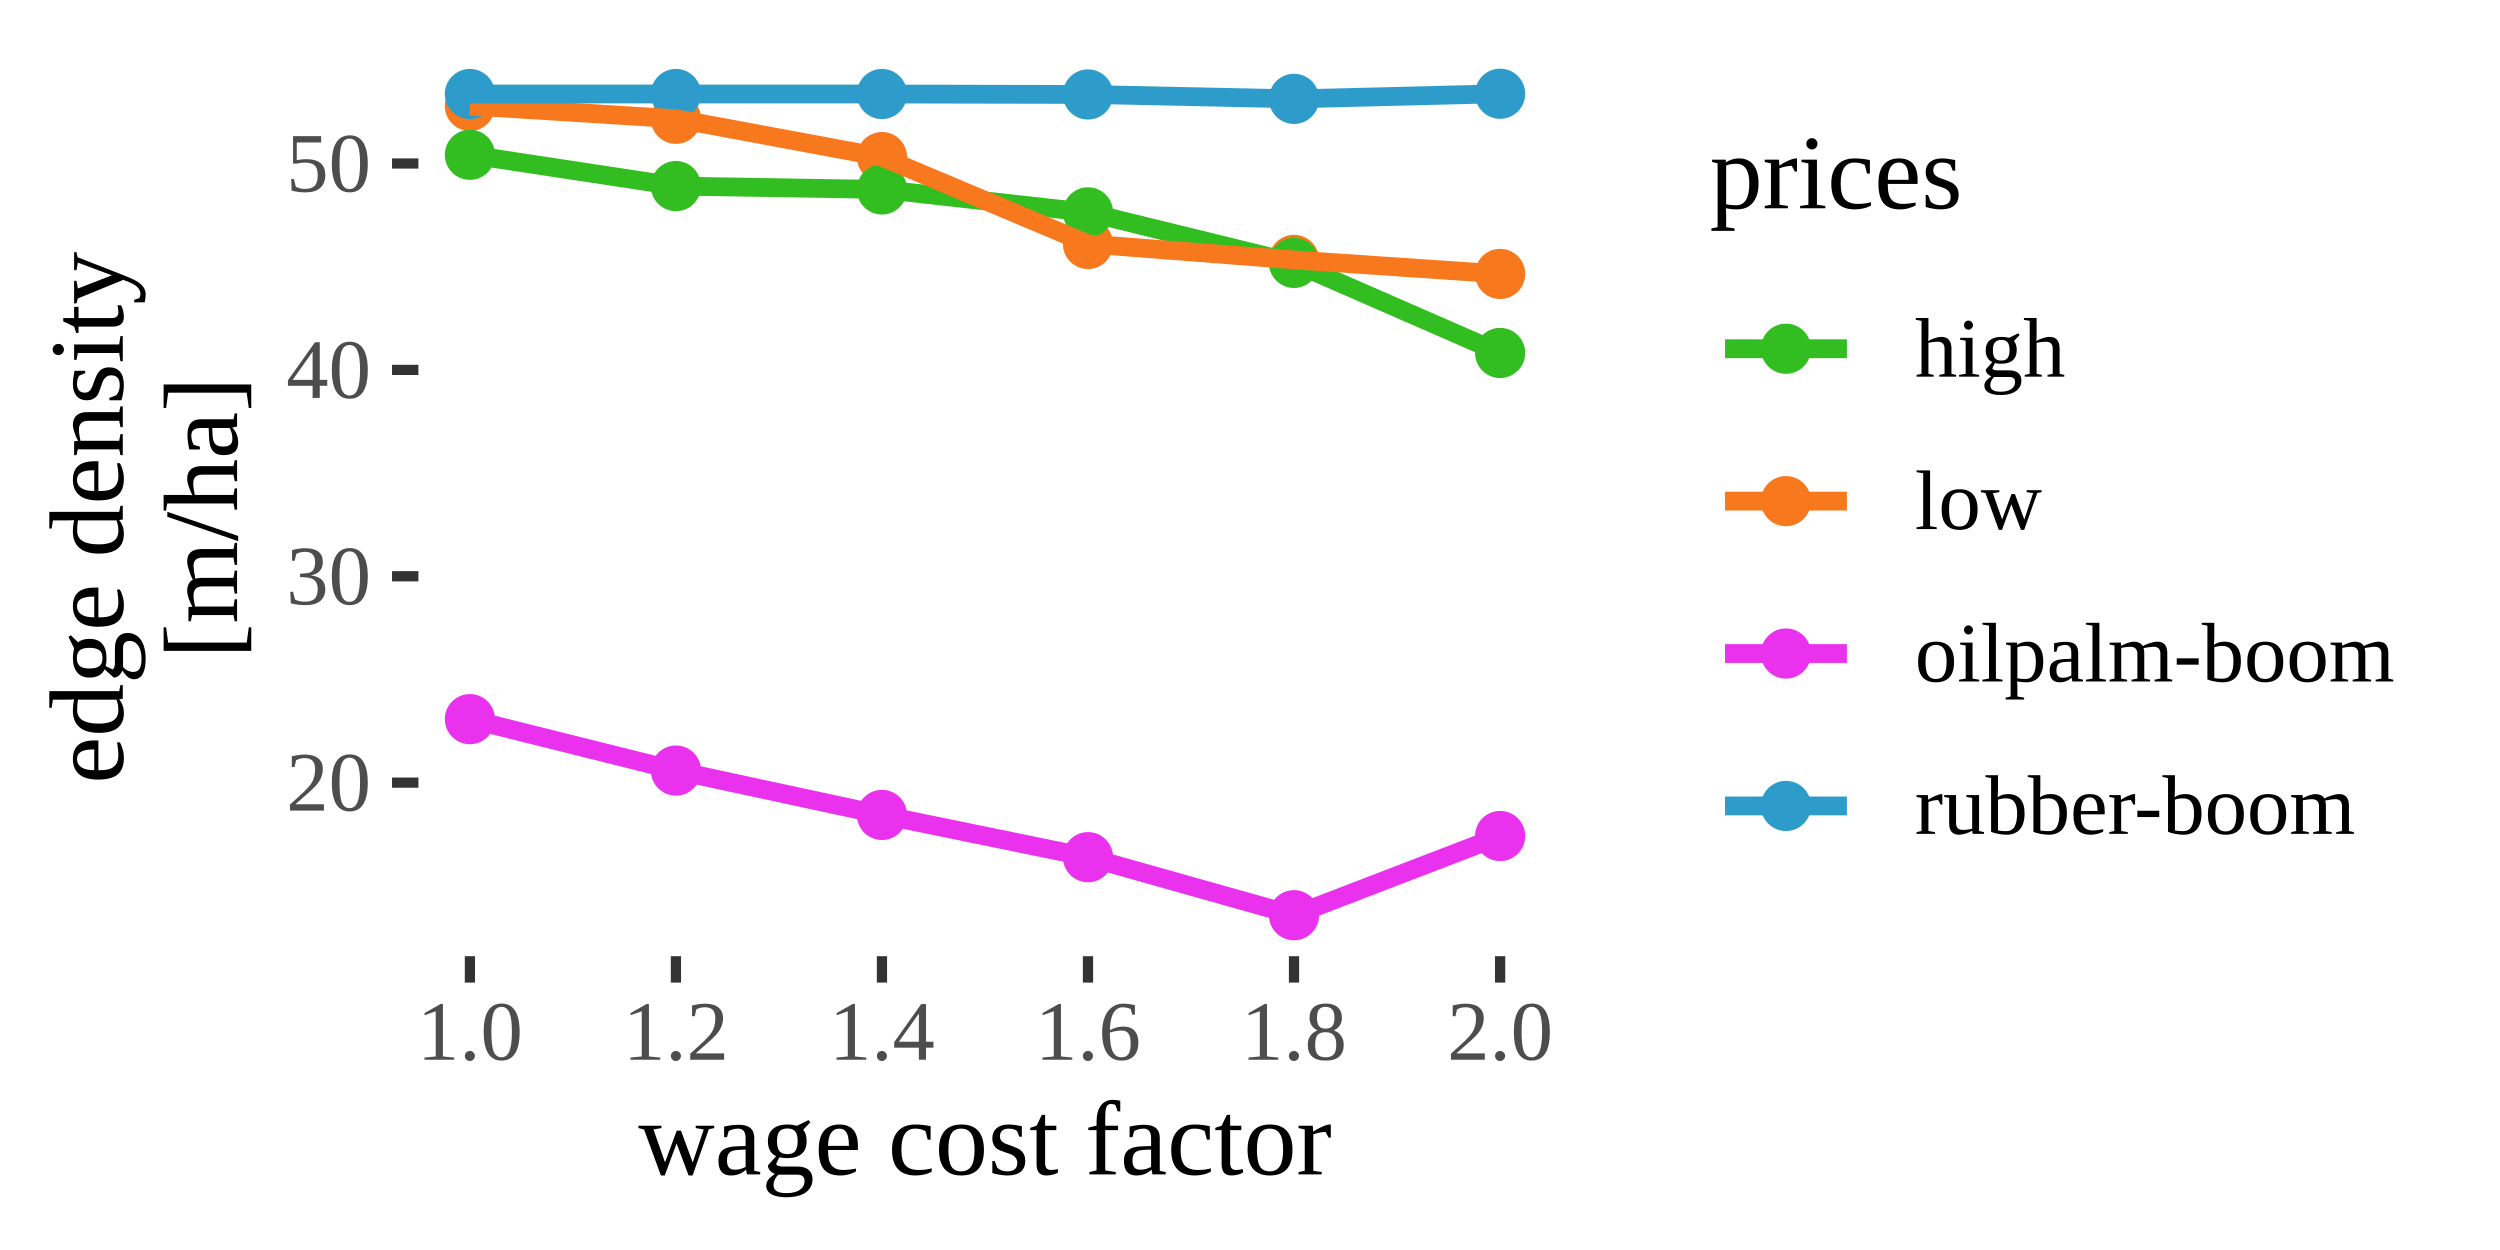
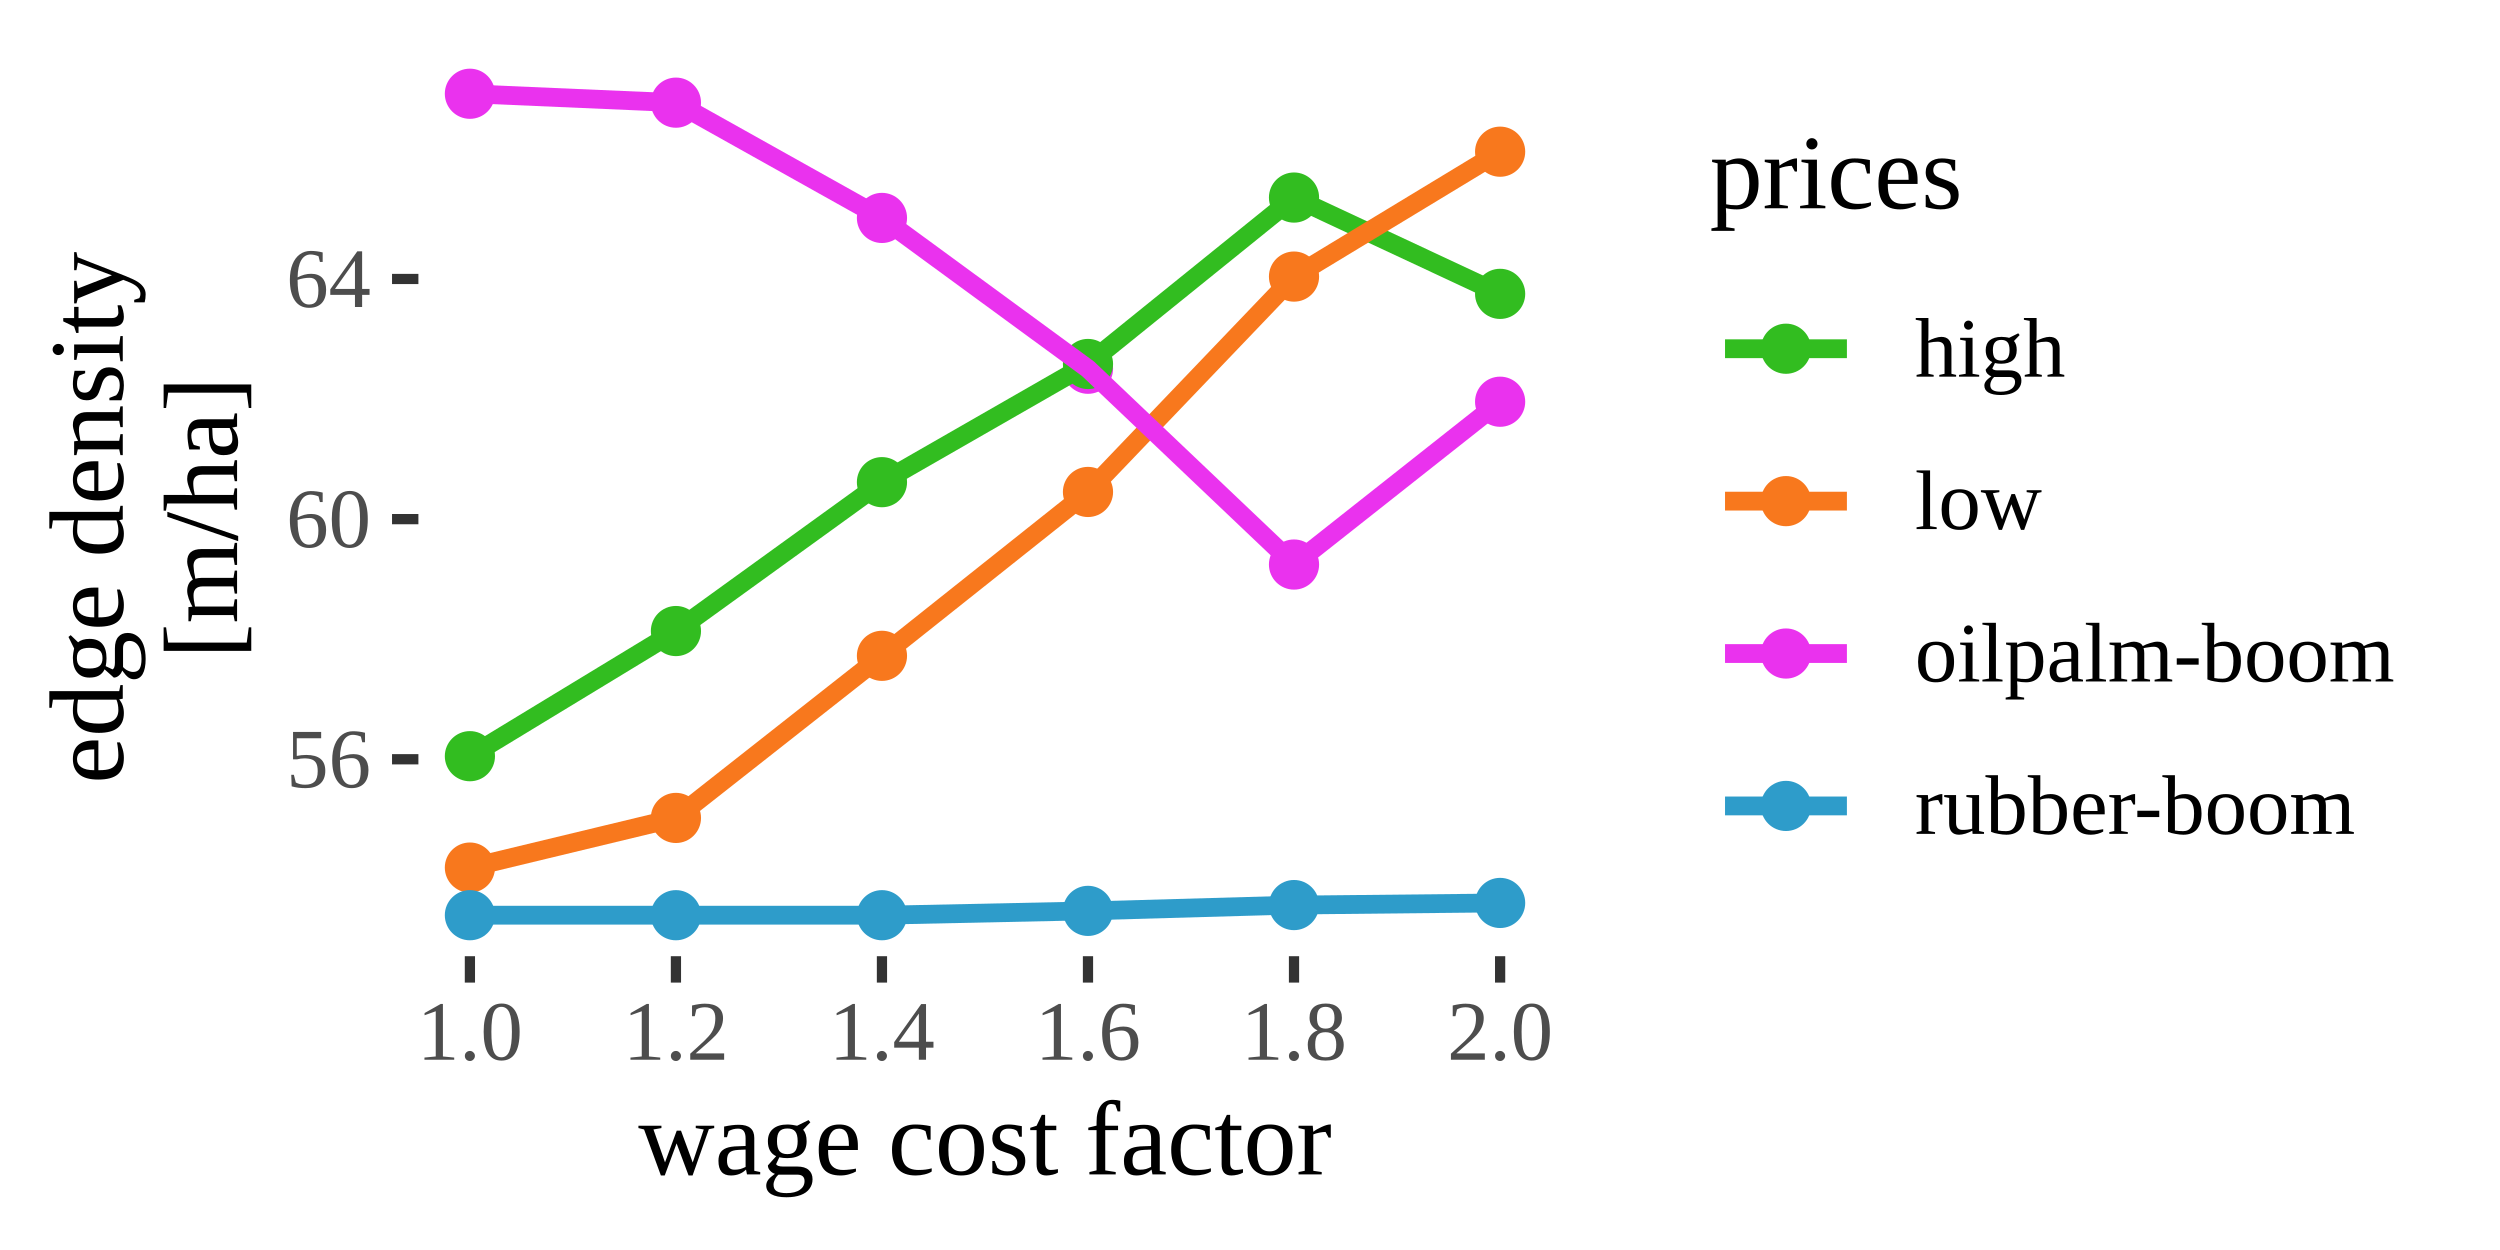
<svg xmlns="http://www.w3.org/2000/svg" viewBox="0 0 283.46 141.73">
  <defs>
    <style type="text/css">
    line, polyline, polygon, path, rect, circle {
      fill: none;
      stroke: #000000;
      stroke-linecap: round;
      stroke-linejoin: round;
      stroke-miterlimit: 10.00;
    }
  </style>
  </defs>
  <rect width="100%" height="100%" style="stroke: none; fill: #FFFFFF;" />
  <defs>
    <clipPath id="cpNDcuNDR8MTc1LjkzfDEwOC40Mnw1Ljk4">
      <rect x="47.44" y="5.98" width="128.48" height="102.45" />
    </clipPath>
  </defs>
-   <circle cx="53.28" cy="12.01" r="2.49" style="stroke-width: 0.71; stroke: #F8781D; fill: #F8781D;" clip-path="url(#cpNDcuNDR8MTc1LjkzfDEwOC40Mnw1Ljk4)" />
-   <circle cx="53.28" cy="10.66" r="2.49" style="stroke-width: 0.71; stroke: #2E9CCA; fill: #2E9CCA;" clip-path="url(#cpNDcuNDR8MTc1LjkzfDEwOC40Mnw1Ljk4)" />
-   <circle cx="53.28" cy="81.54" r="2.49" style="stroke-width: 0.71; stroke: #EA32EE; fill: #EA32EE;" clip-path="url(#cpNDcuNDR8MTc1LjkzfDEwOC40Mnw1Ljk4)" />
-   <circle cx="53.28" cy="17.55" r="2.49" style="stroke-width: 0.71; stroke: #32BD20; fill: #32BD20;" clip-path="url(#cpNDcuNDR8MTc1LjkzfDEwOC40Mnw1Ljk4)" />
-   <circle cx="76.64" cy="13.47" r="2.49" style="stroke-width: 0.71; stroke: #F8781D; fill: #F8781D;" clip-path="url(#cpNDcuNDR8MTc1LjkzfDEwOC40Mnw1Ljk4)" />
-   <circle cx="76.64" cy="10.66" r="2.49" style="stroke-width: 0.71; stroke: #2E9CCA; fill: #2E9CCA;" clip-path="url(#cpNDcuNDR8MTc1LjkzfDEwOC40Mnw1Ljk4)" />
-   <circle cx="76.64" cy="87.37" r="2.49" style="stroke-width: 0.71; stroke: #EA32EE; fill: #EA32EE;" clip-path="url(#cpNDcuNDR8MTc1LjkzfDEwOC40Mnw1Ljk4)" />
-   <circle cx="76.64" cy="21.10" r="2.49" style="stroke-width: 0.71; stroke: #32BD20; fill: #32BD20;" clip-path="url(#cpNDcuNDR8MTc1LjkzfDEwOC40Mnw1Ljk4)" />
-   <circle cx="100.00" cy="17.81" r="2.49" style="stroke-width: 0.71; stroke: #F8781D; fill: #F8781D;" clip-path="url(#cpNDcuNDR8MTc1LjkzfDEwOC40Mnw1Ljk4)" />
-   <circle cx="100.00" cy="10.66" r="2.49" style="stroke-width: 0.71; stroke: #2E9CCA; fill: #2E9CCA;" clip-path="url(#cpNDcuNDR8MTc1LjkzfDEwOC40Mnw1Ljk4)" />
-   <circle cx="100.00" cy="92.40" r="2.49" style="stroke-width: 0.71; stroke: #EA32EE; fill: #EA32EE;" clip-path="url(#cpNDcuNDR8MTc1LjkzfDEwOC40Mnw1Ljk4)" />
-   <circle cx="100.00" cy="21.48" r="2.49" style="stroke-width: 0.71; stroke: #32BD20; fill: #32BD20;" clip-path="url(#cpNDcuNDR8MTc1LjkzfDEwOC40Mnw1Ljk4)" />
-   <circle cx="123.36" cy="27.66" r="2.49" style="stroke-width: 0.71; stroke: #F8781D; fill: #F8781D;" clip-path="url(#cpNDcuNDR8MTc1LjkzfDEwOC40Mnw1Ljk4)" />
-   <circle cx="123.36" cy="10.71" r="2.49" style="stroke-width: 0.71; stroke: #2E9CCA; fill: #2E9CCA;" clip-path="url(#cpNDcuNDR8MTc1LjkzfDEwOC40Mnw1Ljk4)" />
-   <circle cx="123.36" cy="97.19" r="2.49" style="stroke-width: 0.71; stroke: #EA32EE; fill: #EA32EE;" clip-path="url(#cpNDcuNDR8MTc1LjkzfDEwOC40Mnw1Ljk4)" />
-   <circle cx="123.36" cy="24.08" r="2.49" style="stroke-width: 0.71; stroke: #32BD20; fill: #32BD20;" clip-path="url(#cpNDcuNDR8MTc1LjkzfDEwOC40Mnw1Ljk4)" />
-   <circle cx="146.72" cy="29.47" r="2.49" style="stroke-width: 0.71; stroke: #F8781D; fill: #F8781D;" clip-path="url(#cpNDcuNDR8MTc1LjkzfDEwOC40Mnw1Ljk4)" />
-   <circle cx="146.72" cy="11.21" r="2.49" style="stroke-width: 0.71; stroke: #2E9CCA; fill: #2E9CCA;" clip-path="url(#cpNDcuNDR8MTc1LjkzfDEwOC40Mnw1Ljk4)" />
-   <circle cx="146.72" cy="103.77" r="2.49" style="stroke-width: 0.71; stroke: #EA32EE; fill: #EA32EE;" clip-path="url(#cpNDcuNDR8MTc1LjkzfDEwOC40Mnw1Ljk4)" />
-   <circle cx="146.72" cy="29.81" r="2.49" style="stroke-width: 0.71; stroke: #32BD20; fill: #32BD20;" clip-path="url(#cpNDcuNDR8MTc1LjkzfDEwOC40Mnw1Ljk4)" />
-   <circle cx="170.09" cy="31.06" r="2.49" style="stroke-width: 0.71; stroke: #F8781D; fill: #F8781D;" clip-path="url(#cpNDcuNDR8MTc1LjkzfDEwOC40Mnw1Ljk4)" />
-   <circle cx="170.09" cy="10.63" r="2.49" style="stroke-width: 0.71; stroke: #2E9CCA; fill: #2E9CCA;" clip-path="url(#cpNDcuNDR8MTc1LjkzfDEwOC40Mnw1Ljk4)" />
-   <circle cx="170.09" cy="94.79" r="2.49" style="stroke-width: 0.71; stroke: #EA32EE; fill: #EA32EE;" clip-path="url(#cpNDcuNDR8MTc1LjkzfDEwOC40Mnw1Ljk4)" />
-   <circle cx="170.09" cy="40.02" r="2.49" style="stroke-width: 0.71; stroke: #32BD20; fill: #32BD20;" clip-path="url(#cpNDcuNDR8MTc1LjkzfDEwOC40Mnw1Ljk4)" />
-   <polyline points="53.28,17.55 76.64,21.10 100.00,21.48 123.36,24.08 146.72,29.81 170.09,40.02 " style="stroke-width: 2.13; stroke: #32BD20; stroke-linecap: butt;" clip-path="url(#cpNDcuNDR8MTc1LjkzfDEwOC40Mnw1Ljk4)" />
-   <polyline points="53.28,12.01 76.64,13.47 100.00,17.81 123.36,27.66 146.72,29.47 170.09,31.06 " style="stroke-width: 2.13; stroke: #F8781D; stroke-linecap: butt;" clip-path="url(#cpNDcuNDR8MTc1LjkzfDEwOC40Mnw1Ljk4)" />
-   <polyline points="53.28,81.54 76.64,87.37 100.00,92.40 123.36,97.19 146.72,103.77 170.09,94.79 " style="stroke-width: 2.13; stroke: #EA32EE; stroke-linecap: butt;" clip-path="url(#cpNDcuNDR8MTc1LjkzfDEwOC40Mnw1Ljk4)" />
-   <polyline points="53.28,10.66 76.64,10.66 100.00,10.66 123.36,10.71 146.72,11.21 170.09,10.63 " style="stroke-width: 2.13; stroke: #2E9CCA; stroke-linecap: butt;" clip-path="url(#cpNDcuNDR8MTc1LjkzfDEwOC40Mnw1Ljk4)" />
+   <circle cx="53.28" cy="98.37" r="2.49" style="stroke-width: 0.71; stroke: #F8781D; fill: #F8781D;" clip-path="url(#cpNDcuNDR8MTc1LjkzfDEwOC40Mnw1Ljk4)" />
+   <circle cx="53.28" cy="103.77" r="2.49" style="stroke-width: 0.71; stroke: #2E9CCA; fill: #2E9CCA;" clip-path="url(#cpNDcuNDR8MTc1LjkzfDEwOC40Mnw1Ljk4)" />
+   <circle cx="53.28" cy="10.63" r="2.49" style="stroke-width: 0.71; stroke: #EA32EE; fill: #EA32EE;" clip-path="url(#cpNDcuNDR8MTc1LjkzfDEwOC40Mnw1Ljk4)" />
+   <circle cx="53.28" cy="85.74" r="2.49" style="stroke-width: 0.71; stroke: #32BD20; fill: #32BD20;" clip-path="url(#cpNDcuNDR8MTc1LjkzfDEwOC40Mnw1Ljk4)" />
+   <circle cx="76.64" cy="92.74" r="2.49" style="stroke-width: 0.71; stroke: #F8781D; fill: #F8781D;" clip-path="url(#cpNDcuNDR8MTc1LjkzfDEwOC40Mnw1Ljk4)" />
+   <circle cx="76.64" cy="103.77" r="2.49" style="stroke-width: 0.71; stroke: #2E9CCA; fill: #2E9CCA;" clip-path="url(#cpNDcuNDR8MTc1LjkzfDEwOC40Mnw1Ljk4)" />
+   <circle cx="76.64" cy="11.64" r="2.49" style="stroke-width: 0.71; stroke: #EA32EE; fill: #EA32EE;" clip-path="url(#cpNDcuNDR8MTc1LjkzfDEwOC40Mnw1Ljk4)" />
+   <circle cx="76.64" cy="71.55" r="2.49" style="stroke-width: 0.71; stroke: #32BD20; fill: #32BD20;" clip-path="url(#cpNDcuNDR8MTc1LjkzfDEwOC40Mnw1Ljk4)" />
+   <circle cx="100.00" cy="74.36" r="2.49" style="stroke-width: 0.71; stroke: #F8781D; fill: #F8781D;" clip-path="url(#cpNDcuNDR8MTc1LjkzfDEwOC40Mnw1Ljk4)" />
+   <circle cx="100.00" cy="103.77" r="2.49" style="stroke-width: 0.71; stroke: #2E9CCA; fill: #2E9CCA;" clip-path="url(#cpNDcuNDR8MTc1LjkzfDEwOC40Mnw1Ljk4)" />
+   <circle cx="100.00" cy="24.71" r="2.49" style="stroke-width: 0.71; stroke: #EA32EE; fill: #EA32EE;" clip-path="url(#cpNDcuNDR8MTc1LjkzfDEwOC40Mnw1Ljk4)" />
+   <circle cx="100.00" cy="54.67" r="2.49" style="stroke-width: 0.71; stroke: #32BD20; fill: #32BD20;" clip-path="url(#cpNDcuNDR8MTc1LjkzfDEwOC40Mnw1Ljk4)" />
+   <circle cx="123.36" cy="55.78" r="2.49" style="stroke-width: 0.71; stroke: #F8781D; fill: #F8781D;" clip-path="url(#cpNDcuNDR8MTc1LjkzfDEwOC40Mnw1Ljk4)" />
+   <circle cx="123.36" cy="103.28" r="2.49" style="stroke-width: 0.71; stroke: #2E9CCA; fill: #2E9CCA;" clip-path="url(#cpNDcuNDR8MTc1LjkzfDEwOC40Mnw1Ljk4)" />
+   <circle cx="123.36" cy="41.81" r="2.49" style="stroke-width: 0.71; stroke: #EA32EE; fill: #EA32EE;" clip-path="url(#cpNDcuNDR8MTc1LjkzfDEwOC40Mnw1Ljk4)" />
+   <circle cx="123.36" cy="41.27" r="2.49" style="stroke-width: 0.71; stroke: #32BD20; fill: #32BD20;" clip-path="url(#cpNDcuNDR8MTc1LjkzfDEwOC40Mnw1Ljk4)" />
+   <circle cx="146.72" cy="31.36" r="2.49" style="stroke-width: 0.71; stroke: #F8781D; fill: #F8781D;" clip-path="url(#cpNDcuNDR8MTc1LjkzfDEwOC40Mnw1Ljk4)" />
+   <circle cx="146.72" cy="102.62" r="2.49" style="stroke-width: 0.71; stroke: #2E9CCA; fill: #2E9CCA;" clip-path="url(#cpNDcuNDR8MTc1LjkzfDEwOC40Mnw1Ljk4)" />
+   <circle cx="146.72" cy="64.01" r="2.49" style="stroke-width: 0.71; stroke: #EA32EE; fill: #EA32EE;" clip-path="url(#cpNDcuNDR8MTc1LjkzfDEwOC40Mnw1Ljk4)" />
+   <circle cx="146.72" cy="22.40" r="2.49" style="stroke-width: 0.71; stroke: #32BD20; fill: #32BD20;" clip-path="url(#cpNDcuNDR8MTc1LjkzfDEwOC40Mnw1Ljk4)" />
+   <circle cx="170.09" cy="17.20" r="2.49" style="stroke-width: 0.71; stroke: #F8781D; fill: #F8781D;" clip-path="url(#cpNDcuNDR8MTc1LjkzfDEwOC40Mnw1Ljk4)" />
+   <circle cx="170.09" cy="102.38" r="2.49" style="stroke-width: 0.71; stroke: #2E9CCA; fill: #2E9CCA;" clip-path="url(#cpNDcuNDR8MTc1LjkzfDEwOC40Mnw1Ljk4)" />
+   <circle cx="170.09" cy="45.55" r="2.49" style="stroke-width: 0.71; stroke: #EA32EE; fill: #EA32EE;" clip-path="url(#cpNDcuNDR8MTc1LjkzfDEwOC40Mnw1Ljk4)" />
+   <circle cx="170.09" cy="33.32" r="2.49" style="stroke-width: 0.71; stroke: #32BD20; fill: #32BD20;" clip-path="url(#cpNDcuNDR8MTc1LjkzfDEwOC40Mnw1Ljk4)" />
+   <polyline points="53.28,85.74 76.64,71.55 100.00,54.67 123.36,41.27 146.72,22.40 170.09,33.32 " style="stroke-width: 2.13; stroke: #32BD20; stroke-linecap: butt;" clip-path="url(#cpNDcuNDR8MTc1LjkzfDEwOC40Mnw1Ljk4)" />
+   <polyline points="53.28,98.37 76.64,92.74 100.00,74.36 123.36,55.78 146.72,31.36 170.09,17.20 " style="stroke-width: 2.13; stroke: #F8781D; stroke-linecap: butt;" clip-path="url(#cpNDcuNDR8MTc1LjkzfDEwOC40Mnw1Ljk4)" />
+   <polyline points="53.28,10.63 76.64,11.64 100.00,24.71 123.36,41.81 146.72,64.01 170.09,45.55 " style="stroke-width: 2.13; stroke: #EA32EE; stroke-linecap: butt;" clip-path="url(#cpNDcuNDR8MTc1LjkzfDEwOC40Mnw1Ljk4)" />
+   <polyline points="53.28,103.77 76.64,103.77 100.00,103.77 123.36,103.28 146.72,102.62 170.09,102.38 " style="stroke-width: 2.13; stroke: #2E9CCA; stroke-linecap: butt;" clip-path="url(#cpNDcuNDR8MTc1LjkzfDEwOC40Mnw1Ljk4)" />
  <defs>
    <clipPath id="cpMC4wMHwyODMuNDZ8MTQxLjczfDAuMDA=">
      <rect x="0.00" y="0.00" width="283.46" height="141.73" />
    </clipPath>
  </defs>
  <g clip-path="url(#cpMC4wMHwyODMuNDZ8MTQxLjczfDAuMDA=)">
-     <text x="32.46" y="91.91" style="font-size: 9.60px; fill: #4D4D4D; font-family: Times New Roman;" textLength="9.60px" lengthAdjust="spacingAndGlyphs">20</text>
+     <text x="32.46" y="89.27" style="font-size: 9.60px; fill: #4D4D4D; font-family: Times New Roman;" textLength="9.60px" lengthAdjust="spacingAndGlyphs">56</text>
  </g>
  <g clip-path="url(#cpMC4wMHwyODMuNDZ8MTQxLjczfDAuMDA=)">
-     <text x="32.46" y="68.52" style="font-size: 9.60px; fill: #4D4D4D; font-family: Times New Roman;" textLength="9.60px" lengthAdjust="spacingAndGlyphs">30</text>
+     <text x="32.46" y="62.04" style="font-size: 9.60px; fill: #4D4D4D; font-family: Times New Roman;" textLength="9.60px" lengthAdjust="spacingAndGlyphs">60</text>
  </g>
  <g clip-path="url(#cpMC4wMHwyODMuNDZ8MTQxLjczfDAuMDA=)">
-     <text x="32.46" y="45.12" style="font-size: 9.60px; fill: #4D4D4D; font-family: Times New Roman;" textLength="9.60px" lengthAdjust="spacingAndGlyphs">40</text>
+     <text x="32.46" y="34.81" style="font-size: 9.60px; fill: #4D4D4D; font-family: Times New Roman;" textLength="9.60px" lengthAdjust="spacingAndGlyphs">64</text>
  </g>
-   <g clip-path="url(#cpMC4wMHwyODMuNDZ8MTQxLjczfDAuMDA=)">
-     <text x="32.46" y="21.72" style="font-size: 9.60px; fill: #4D4D4D; font-family: Times New Roman;" textLength="9.60px" lengthAdjust="spacingAndGlyphs">50</text>
-   </g>
-   <polyline points="44.45,88.74 47.44,88.74 " style="stroke-width: 1.16; stroke: #333333; stroke-linecap: butt;" clip-path="url(#cpMC4wMHwyODMuNDZ8MTQxLjczfDAuMDA=)" />
-   <polyline points="44.45,65.34 47.44,65.34 " style="stroke-width: 1.16; stroke: #333333; stroke-linecap: butt;" clip-path="url(#cpMC4wMHwyODMuNDZ8MTQxLjczfDAuMDA=)" />
-   <polyline points="44.45,41.94 47.44,41.94 " style="stroke-width: 1.16; stroke: #333333; stroke-linecap: butt;" clip-path="url(#cpMC4wMHwyODMuNDZ8MTQxLjczfDAuMDA=)" />
-   <polyline points="44.45,18.54 47.44,18.54 " style="stroke-width: 1.16; stroke: #333333; stroke-linecap: butt;" clip-path="url(#cpMC4wMHwyODMuNDZ8MTQxLjczfDAuMDA=)" />
+   <polyline points="44.45,86.09 47.44,86.09 " style="stroke-width: 1.16; stroke: #333333; stroke-linecap: butt;" clip-path="url(#cpMC4wMHwyODMuNDZ8MTQxLjczfDAuMDA=)" />
+   <polyline points="44.45,58.86 47.44,58.86 " style="stroke-width: 1.16; stroke: #333333; stroke-linecap: butt;" clip-path="url(#cpMC4wMHwyODMuNDZ8MTQxLjczfDAuMDA=)" />
+   <polyline points="44.45,31.63 47.44,31.63 " style="stroke-width: 1.16; stroke: #333333; stroke-linecap: butt;" clip-path="url(#cpMC4wMHwyODMuNDZ8MTQxLjczfDAuMDA=)" />
  <polyline points="53.28,111.41 53.28,108.42 " style="stroke-width: 1.16; stroke: #333333; stroke-linecap: butt;" clip-path="url(#cpMC4wMHwyODMuNDZ8MTQxLjczfDAuMDA=)" />
  <polyline points="76.64,111.41 76.64,108.42 " style="stroke-width: 1.16; stroke: #333333; stroke-linecap: butt;" clip-path="url(#cpMC4wMHwyODMuNDZ8MTQxLjczfDAuMDA=)" />
  <polyline points="100.00,111.41 100.00,108.42 " style="stroke-width: 1.16; stroke: #333333; stroke-linecap: butt;" clip-path="url(#cpMC4wMHwyODMuNDZ8MTQxLjczfDAuMDA=)" />
  <polyline points="123.36,111.41 123.36,108.42 " style="stroke-width: 1.16; stroke: #333333; stroke-linecap: butt;" clip-path="url(#cpMC4wMHwyODMuNDZ8MTQxLjczfDAuMDA=)" />
  <polyline points="146.72,111.41 146.72,108.42 " style="stroke-width: 1.16; stroke: #333333; stroke-linecap: butt;" clip-path="url(#cpMC4wMHwyODMuNDZ8MTQxLjczfDAuMDA=)" />
  <polyline points="170.09,111.41 170.09,108.42 " style="stroke-width: 1.16; stroke: #333333; stroke-linecap: butt;" clip-path="url(#cpMC4wMHwyODMuNDZ8MTQxLjczfDAuMDA=)" />
  <g clip-path="url(#cpMC4wMHwyODMuNDZ8MTQxLjczfDAuMDA=)">
    <text x="47.28" y="120.16" style="font-size: 9.60px; fill: #4D4D4D; font-family: Times New Roman;" textLength="12.00px" lengthAdjust="spacingAndGlyphs">1.0</text>
  </g>
  <g clip-path="url(#cpMC4wMHwyODMuNDZ8MTQxLjczfDAuMDA=)">
    <text x="70.64" y="120.16" style="font-size: 9.60px; fill: #4D4D4D; font-family: Times New Roman;" textLength="12.00px" lengthAdjust="spacingAndGlyphs">1.2</text>
  </g>
  <g clip-path="url(#cpMC4wMHwyODMuNDZ8MTQxLjczfDAuMDA=)">
    <text x="94.00" y="120.16" style="font-size: 9.60px; fill: #4D4D4D; font-family: Times New Roman;" textLength="12.00px" lengthAdjust="spacingAndGlyphs">1.4</text>
  </g>
  <g clip-path="url(#cpMC4wMHwyODMuNDZ8MTQxLjczfDAuMDA=)">
    <text x="117.36" y="120.16" style="font-size: 9.60px; fill: #4D4D4D; font-family: Times New Roman;" textLength="12.00px" lengthAdjust="spacingAndGlyphs">1.6</text>
  </g>
  <g clip-path="url(#cpMC4wMHwyODMuNDZ8MTQxLjczfDAuMDA=)">
    <text x="140.72" y="120.16" style="font-size: 9.60px; fill: #4D4D4D; font-family: Times New Roman;" textLength="12.00px" lengthAdjust="spacingAndGlyphs">1.8</text>
  </g>
  <g clip-path="url(#cpMC4wMHwyODMuNDZ8MTQxLjczfDAuMDA=)">
    <text x="164.09" y="120.16" style="font-size: 9.60px; fill: #4D4D4D; font-family: Times New Roman;" textLength="12.00px" lengthAdjust="spacingAndGlyphs">2.0</text>
  </g>
  <g clip-path="url(#cpMC4wMHwyODMuNDZ8MTQxLjczfDAuMDA=)">
    <text x="72.37" y="133.16" style="font-size: 12.00px; font-family: Times New Roman;" textLength="78.63px" lengthAdjust="spacingAndGlyphs">wage cost factor</text>
  </g>
  <g clip-path="url(#cpMC4wMHwyODMuNDZ8MTQxLjczfDAuMDA=)">
    <text transform="translate(13.92,88.86) rotate(-90)" style="font-size: 12.00px; font-family: Times New Roman;" textLength="63.32px" lengthAdjust="spacingAndGlyphs">edge density </text>
  </g>
  <g clip-path="url(#cpMC4wMHwyODMuNDZ8MTQxLjczfDAuMDA=)">
    <text transform="translate(26.88,74.69) rotate(-90)" style="font-size: 12.00px; font-family: Times New Roman;" textLength="34.99px" lengthAdjust="spacingAndGlyphs"> [m/ha]</text>
  </g>
  <g clip-path="url(#cpMC4wMHwyODMuNDZ8MTQxLjczfDAuMDA=)">
    <text x="193.86" y="23.62" style="font-size: 12.00px; font-family: Times New Roman;" textLength="28.65px" lengthAdjust="spacingAndGlyphs">prices</text>
  </g>
  <circle cx="202.50" cy="39.54" r="2.49" style="stroke-width: 0.71; stroke: #32BD20; fill: #32BD20;" clip-path="url(#cpMC4wMHwyODMuNDZ8MTQxLjczfDAuMDA=)" />
  <line x1="195.59" y1="39.54" x2="209.41" y2="39.54" style="stroke-width: 2.13; stroke: #32BD20; stroke-linecap: butt;" clip-path="url(#cpMC4wMHwyODMuNDZ8MTQxLjczfDAuMDA=)" />
  <circle cx="202.50" cy="56.82" r="2.49" style="stroke-width: 0.71; stroke: #F8781D; fill: #F8781D;" clip-path="url(#cpMC4wMHwyODMuNDZ8MTQxLjczfDAuMDA=)" />
  <line x1="195.59" y1="56.82" x2="209.41" y2="56.82" style="stroke-width: 2.13; stroke: #F8781D; stroke-linecap: butt;" clip-path="url(#cpMC4wMHwyODMuNDZ8MTQxLjczfDAuMDA=)" />
  <circle cx="202.50" cy="74.10" r="2.49" style="stroke-width: 0.71; stroke: #EA32EE; fill: #EA32EE;" clip-path="url(#cpMC4wMHwyODMuNDZ8MTQxLjczfDAuMDA=)" />
  <line x1="195.59" y1="74.10" x2="209.41" y2="74.10" style="stroke-width: 2.13; stroke: #EA32EE; stroke-linecap: butt;" clip-path="url(#cpMC4wMHwyODMuNDZ8MTQxLjczfDAuMDA=)" />
  <circle cx="202.50" cy="91.38" r="2.49" style="stroke-width: 0.71; stroke: #2E9CCA; fill: #2E9CCA;" clip-path="url(#cpMC4wMHwyODMuNDZ8MTQxLjczfDAuMDA=)" />
  <line x1="195.59" y1="91.38" x2="209.41" y2="91.38" style="stroke-width: 2.13; stroke: #2E9CCA; stroke-linecap: butt;" clip-path="url(#cpMC4wMHwyODMuNDZ8MTQxLjczfDAuMDA=)" />
  <g clip-path="url(#cpMC4wMHwyODMuNDZ8MTQxLjczfDAuMDA=)">
    <text x="217.12" y="42.71" style="font-size: 9.60px; font-family: Times New Roman;" textLength="17.07px" lengthAdjust="spacingAndGlyphs">high</text>
  </g>
  <g clip-path="url(#cpMC4wMHwyODMuNDZ8MTQxLjczfDAuMDA=)">
    <text x="217.12" y="59.99" style="font-size: 9.60px; font-family: Times New Roman;" textLength="14.40px" lengthAdjust="spacingAndGlyphs">low</text>
  </g>
  <g clip-path="url(#cpMC4wMHwyODMuNDZ8MTQxLjczfDAuMDA=)">
    <text x="217.12" y="77.27" style="font-size: 9.60px; font-family: Times New Roman;" textLength="54.39px" lengthAdjust="spacingAndGlyphs">oilpalm-boom</text>
  </g>
  <g clip-path="url(#cpMC4wMHwyODMuNDZ8MTQxLjczfDAuMDA=)">
    <text x="217.12" y="94.55" style="font-size: 9.60px; font-family: Times New Roman;" textLength="50.12px" lengthAdjust="spacingAndGlyphs">rubber-boom</text>
  </g>
</svg>
